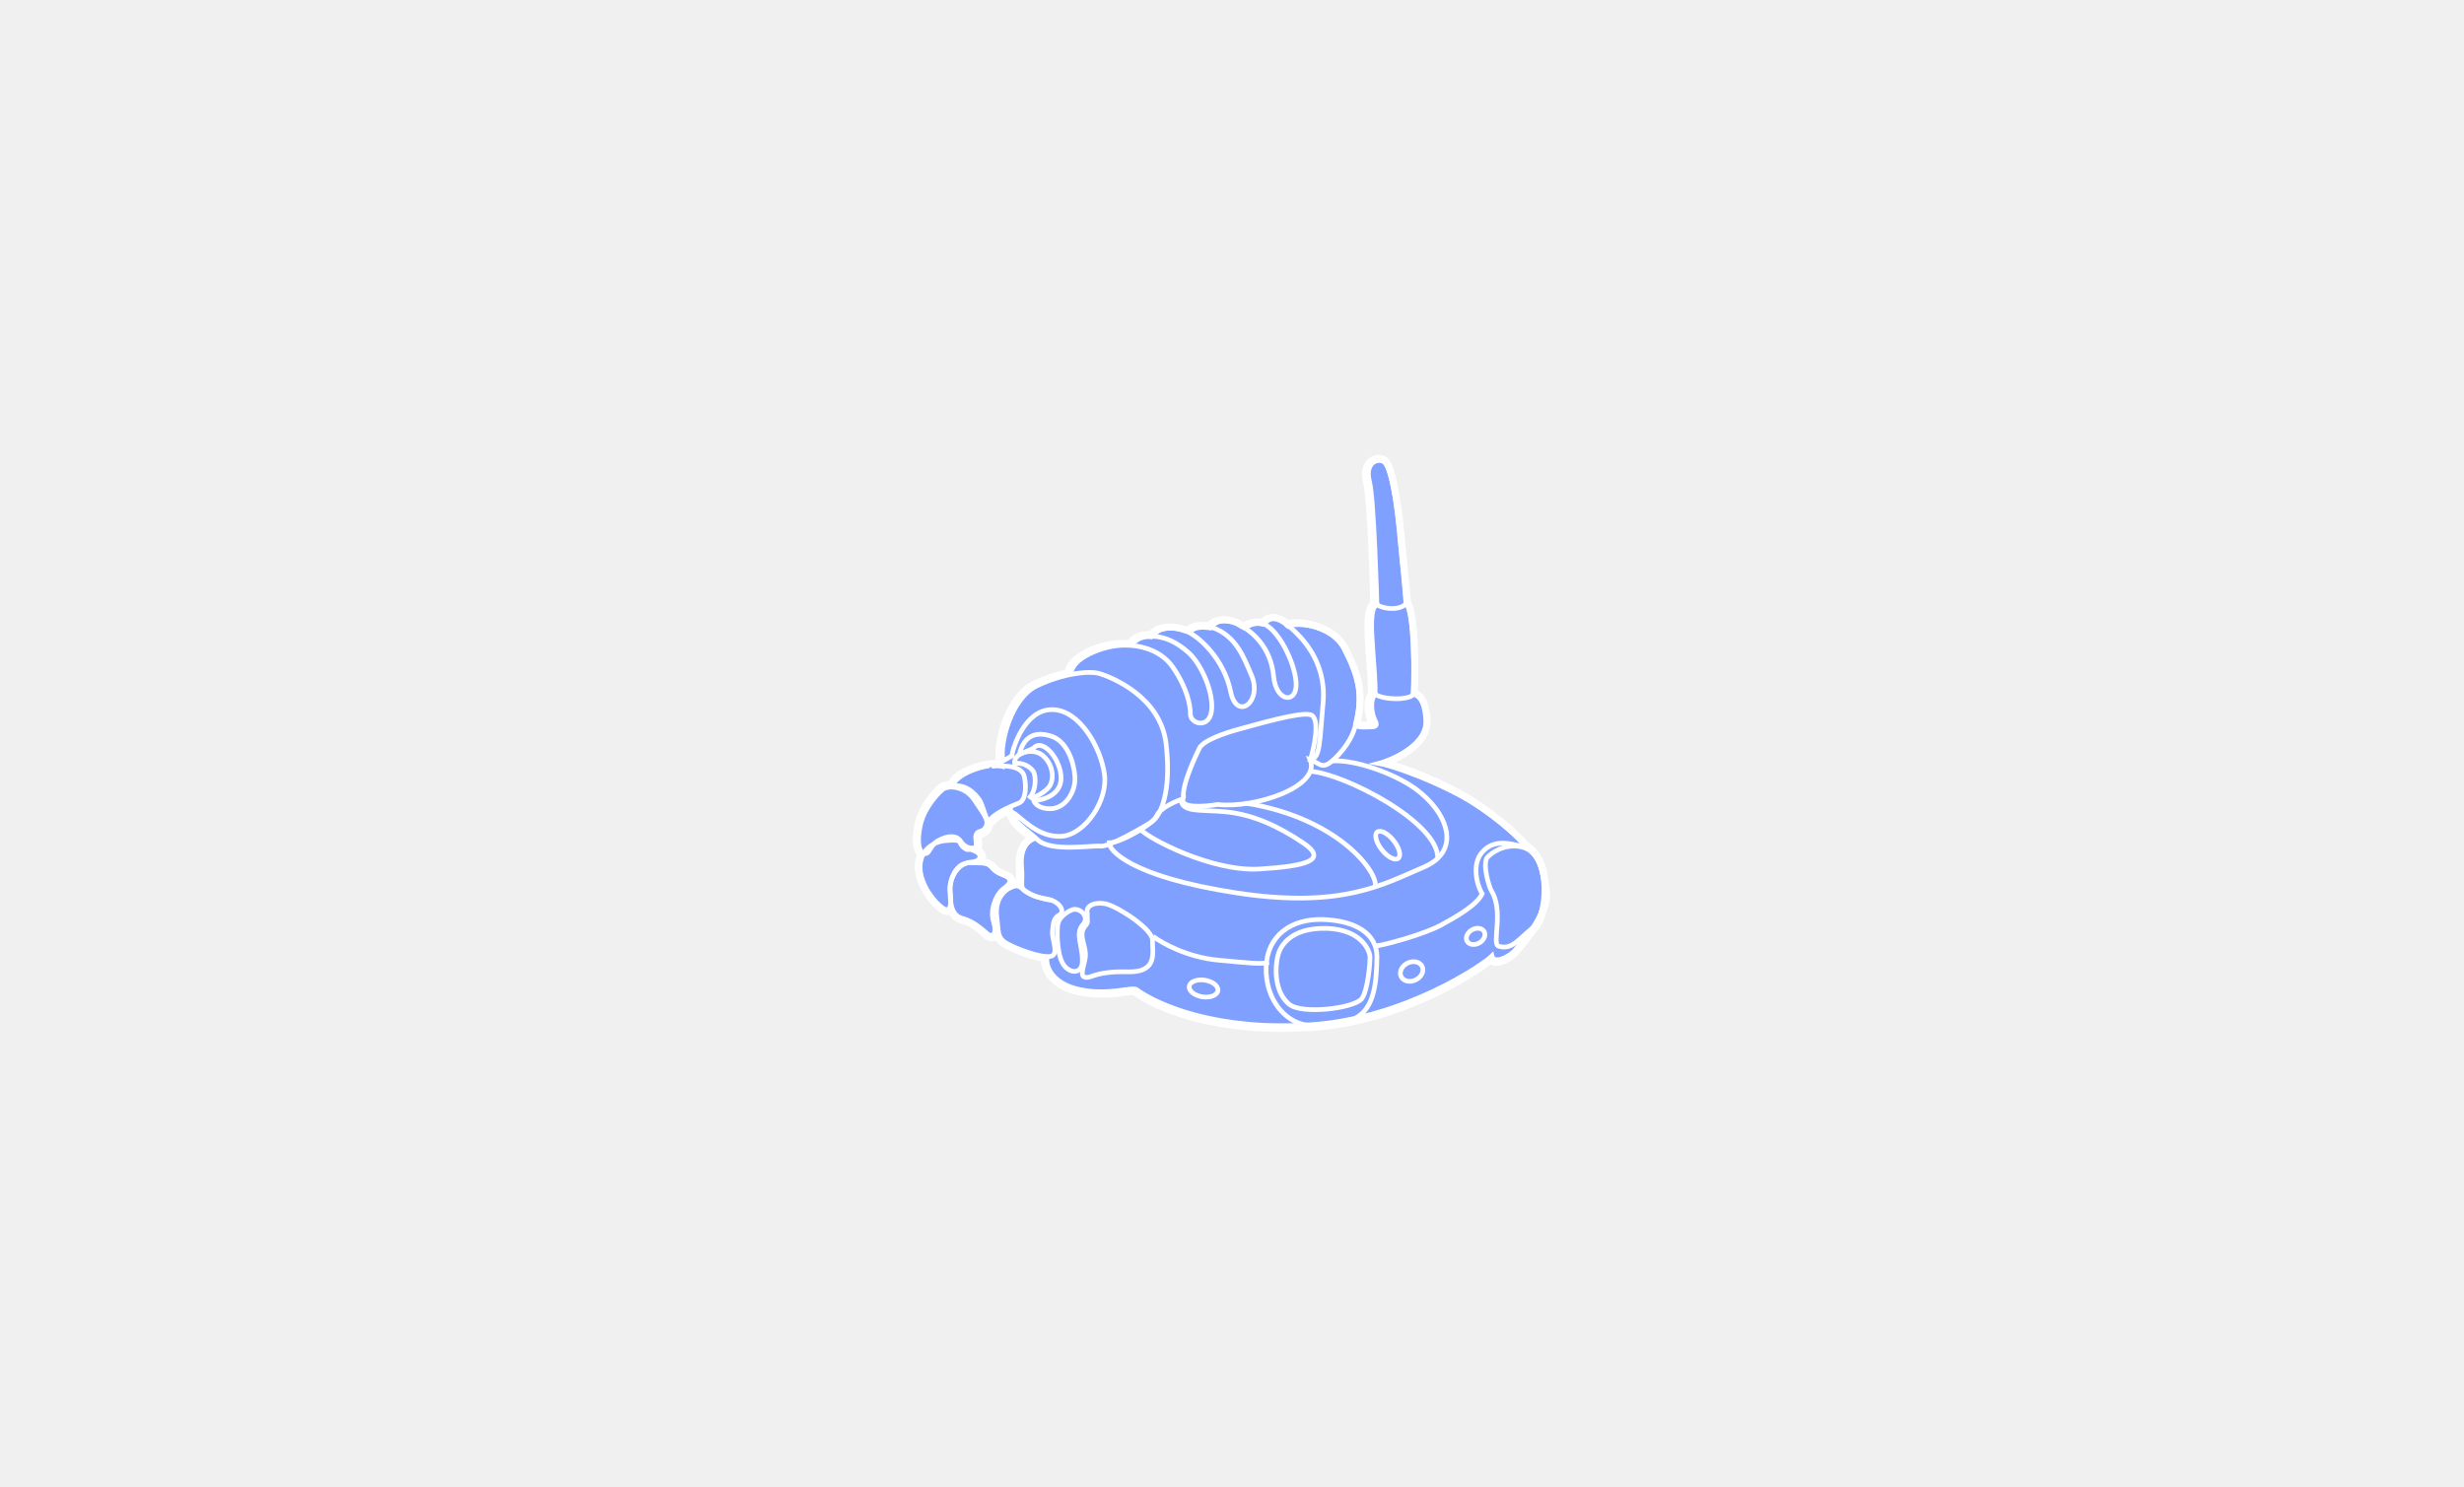
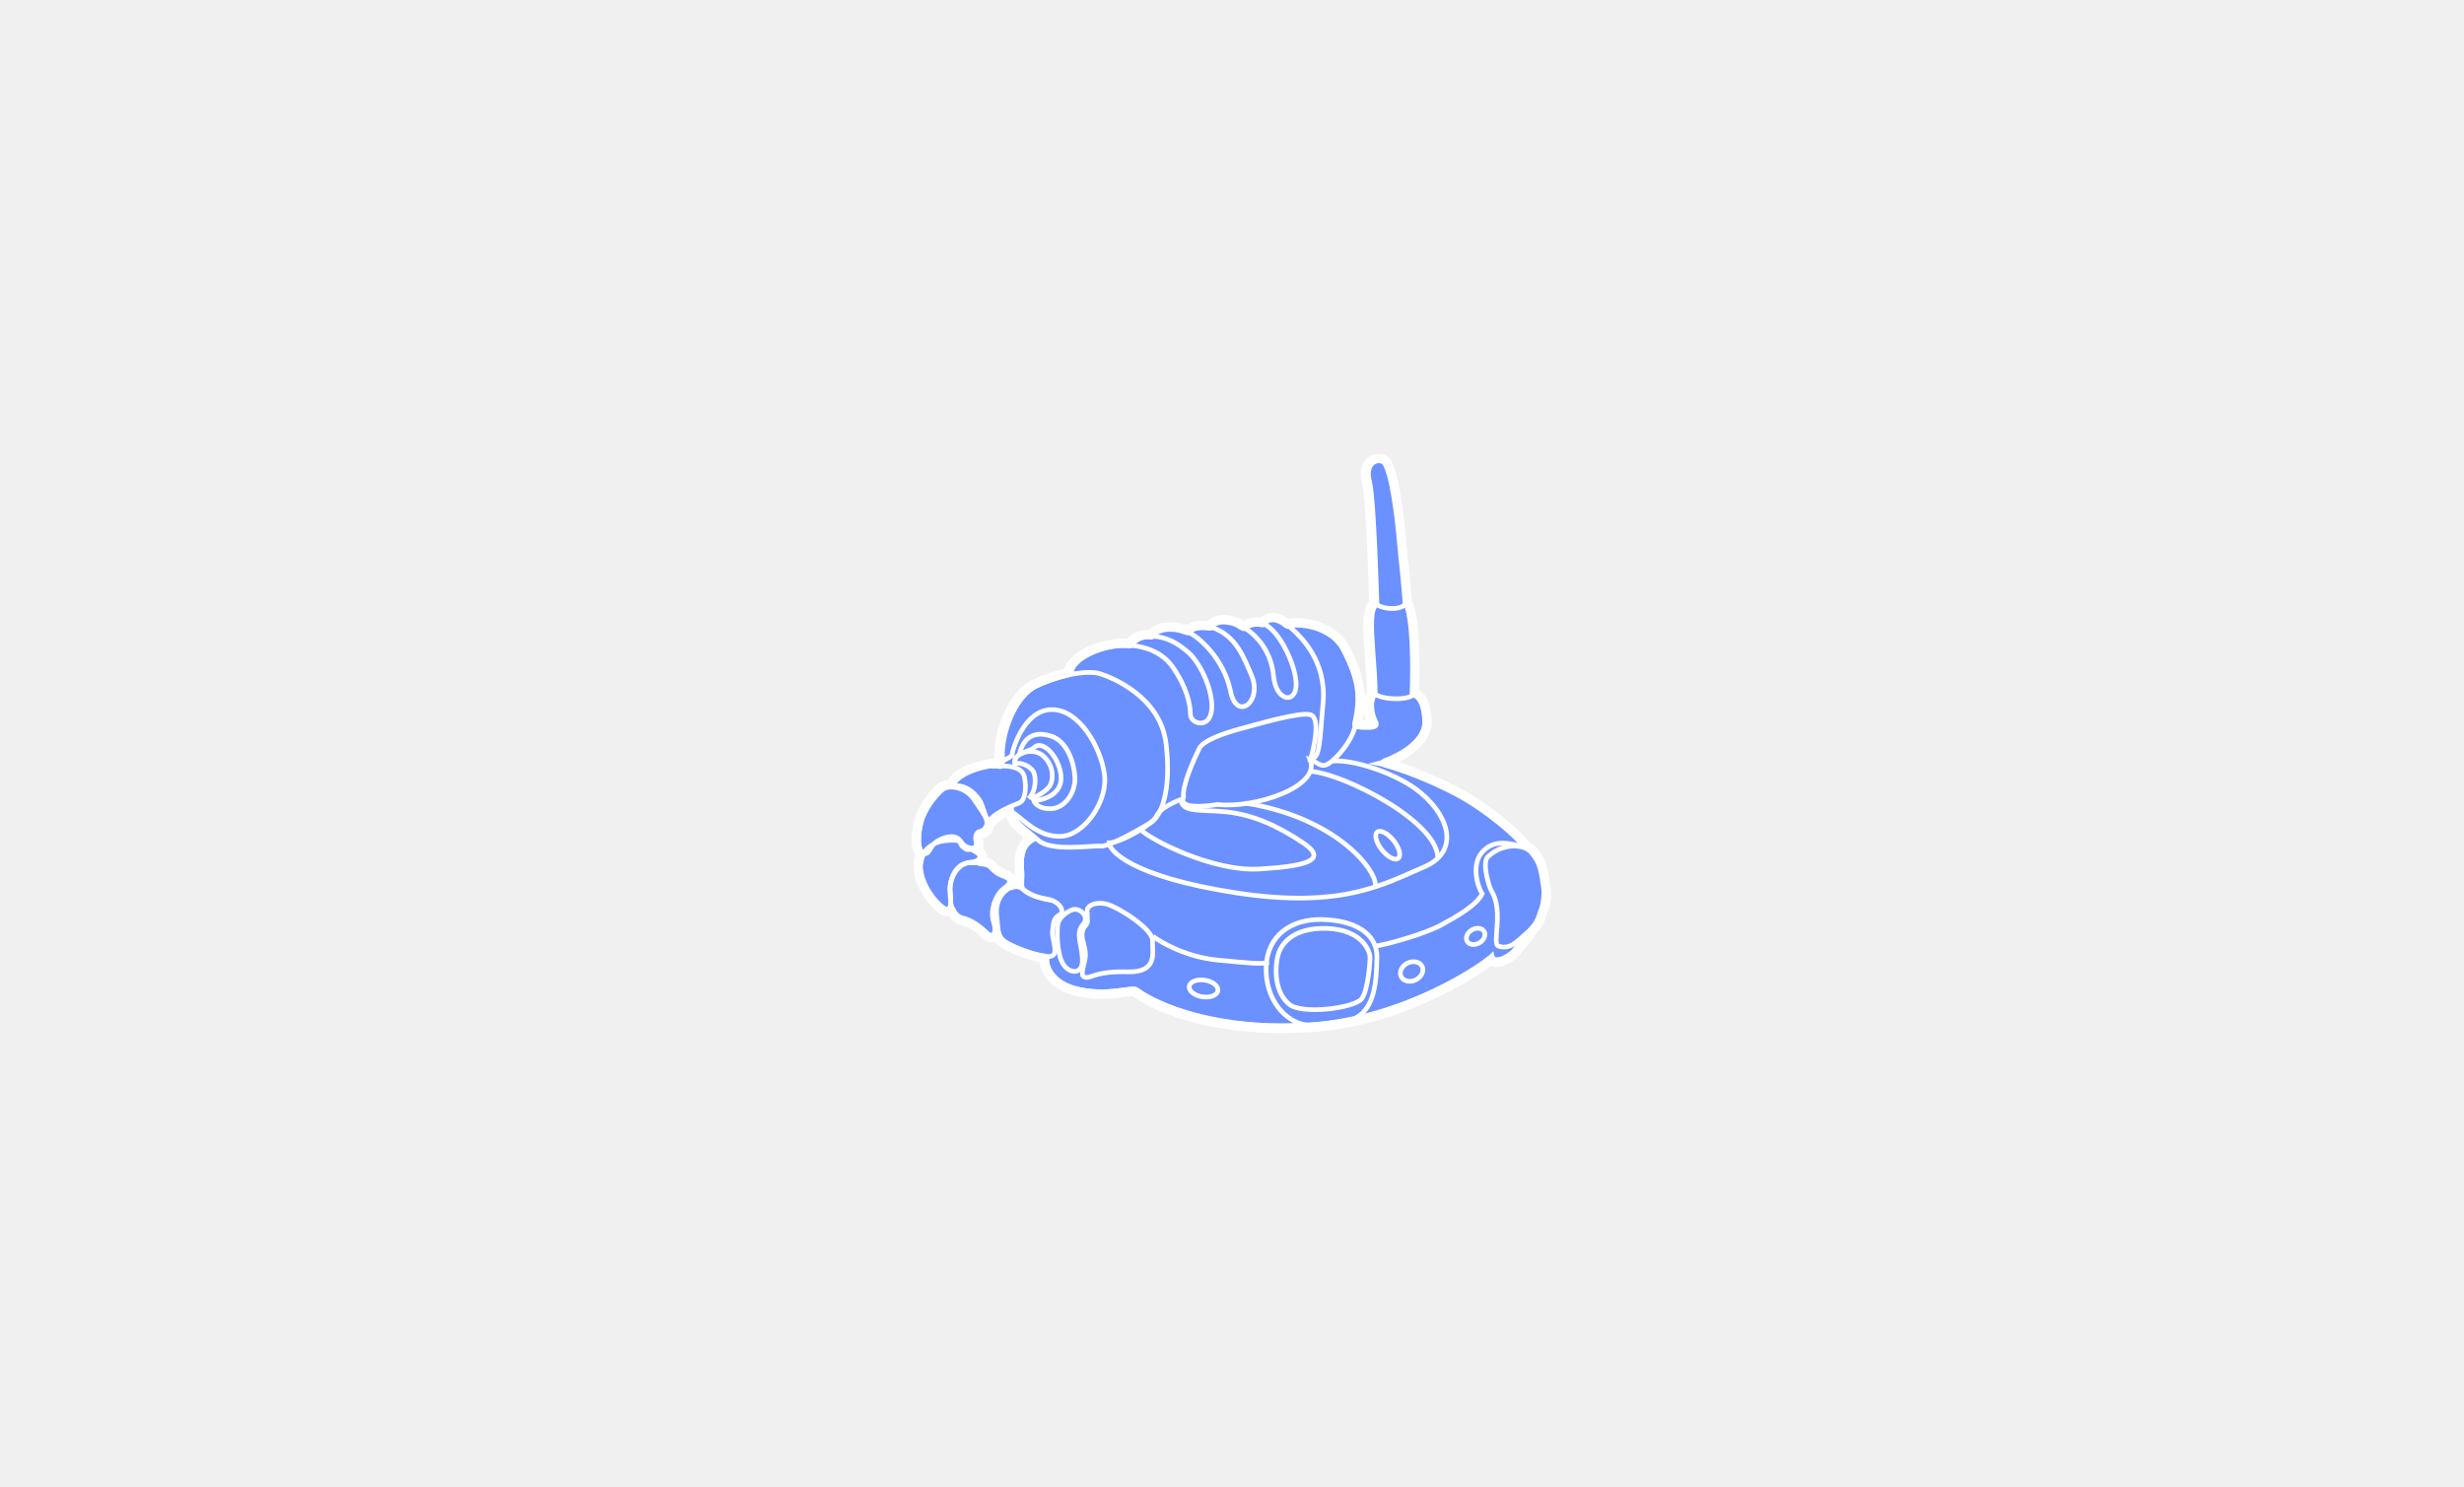
<svg id="bp-302" viewBox="0 0 527 318">
  <style type="text/css">
- 		.st0{fill:#80a0ff;stroke:#fff;stroke-width:1.5;stroke-miterlimit:10;}
+ 		.st0{fill:#6b90ff;stroke:#fff;stroke-width:2;stroke-miterlimit:10;stroke-linejoin:round;}
		.st1{fill:none;stroke:#fff;stroke-miterlimit:10;}
</style>
  <path class="st0" d="M211.6,163.4c-5,0.8-8.1,3.1-8,4.4c0,0,0,0,0,0c-1,0-1.9,0.2-2.4,0.6c-1.8,1.6-4,4.6-4.7,7.3  c-0.2,1-1.3,5.7,0.5,7c-0.4,0.9-0.7,2-0.6,3.1c0.3,3.8,3.2,7.5,5.1,8.8c0.4,0.3,0.8,0.4,1.1,0.4c0.3,0,0.5-0.1,0.6-0.2  c0.1,0,0.1-0.1,0.2-0.1c0.5,1.1,1.2,1.9,2.5,2.2c2,0.5,3.5,1.8,4.8,3l0.1,0.1c0.5,0.5,1,0.6,1.3,0.6c0.3,0,0.5-0.1,0.7-0.2  c0.2-0.1,0.3-0.3,0.4-0.5c0.3,0.9,0.8,1.6,1.9,2.2c1.7,1,5.7,2.6,8.3,2.9c-0.1,0.8,0.1,1.9,0.8,3.1c0.9,1.4,2.7,3.3,6.7,4.1  c3.9,0.8,7.3,0.4,9.5,0.1c1-0.1,2.1-0.3,2.3-0.1c5.2,3.8,16.3,7.8,31.5,7.8c1.7,0,3.5-0.1,5.3-0.2c0,0,0,0,0,0l0,0  c0.3,0,0.6,0,0.9,0c19.3-1.3,35.1-11.7,38.4-14.4c0.2,0.2,0.4,0.3,0.7,0.4c1.4,0.4,3.7-1,4.7-2.1l0.2-0.3c0.8-0.9,2.3-2.6,3.6-4.6  c0.8-0.7,1.5-2,1.9-3.6c0.7-1.6,1-3.3,0.8-4.9c-0.1-0.7-0.2-1.3-0.3-1.9c0-0.4-0.1-0.9-0.2-1.3c-0.3-1.8-0.9-3.3-1.8-4.4  c-0.6-0.9-1.3-1.5-2.1-1.9c-1.5-2.1-7.9-7.8-14.7-11.4c-5.9-3.1-11.9-5.3-15.3-6.2c3.5-1.3,9.1-4.4,8.9-9c-0.2-4.7-1.8-5.6-2.7-6  c0.2-4,0.3-16.6-1.5-19.4c-0.1-1.4-0.3-3.4-0.5-5.7c-0.3-2.7-0.6-5.9-0.9-9.2c-0.1-0.6-1.3-14.1-3.5-15.5c-0.8-0.5-2-0.4-2.8,0.2  c-0.6,0.4-1.8,1.7-1,4.6c0.9,3.5,1.5,23.2,1.5,26c-1.4,0.8-1.4,4.4-1,9.7l0,0.2c0.3,3.9,0.6,7.3,0.5,9.4c-1.4,1.9-0.4,5,0,5.8  c0.1,0.2,0.3,0.6,0.3,0.7c0,0-0.1,0.1-0.6,0.1c-0.2,0-0.5,0-0.7,0c-0.6,0-1.9,0-2.1-0.2c1.4-6,0.8-9.8-2.5-16.2  c-1.8-3.5-5.9-5.1-9.1-5.4c-0.6-0.1-2.1-0.2-3.2,0.2c-1.1-0.9-2.3-1.5-3.5-1.4c-0.7,0.1-1.4,0.4-1.9,1.1c-1.6-0.4-3.2,0.1-4,0.8  c-0.4-0.2-0.7-0.4-1-0.6c-1.2-0.7-3.3-1.1-4.8-0.6c-0.7,0.2-1.2,0.6-1.5,1.1c-2.3-0.3-3.9,0-4.7,1c-0.1,0-0.2-0.1-0.3-0.1  c-2-0.8-4.4-0.9-6-0.2c-0.7,0.3-1.2,0.7-1.5,1.2c-2.2-0.3-4,0.8-4.6,1.9c-1.3-0.1-2.5-0.1-3.6,0.1c-3.7,0.5-9.1,2.8-9.6,6.1  c-2.2,0.5-4.7,1.3-7.1,2.4c-5.6,2.7-8.3,12.5-7.5,16.7l0.1,0.5C213.3,163.3,212.2,163.3,211.6,163.4z M212.5,175.5  c0.6-0.7,2-1.5,3.4-2.2l0.1,0.6c0.3,1.8,1.6,2.9,3.3,4.3c0.4,0.3,0.8,0.7,1.3,1.1c-1.9,1-2.8,3.2-2.6,6.4c0.1,1.1,0.1,2,0,2.6  c0,0.3,0,0.7,0,1c-0.4-0.2-0.9-0.2-1.7,0.1c0.2-0.3,0.2-0.6,0.2-0.9c-0.1-0.7-0.7-1.2-1.9-1.6c-1.2-0.5-1.7-1-2.1-1.4  c-0.6-0.7-1.1-1.1-2.8-1.2c0.2-0.2,0.3-0.4,0.4-0.7c0.1-0.3,0.1-1.2-1.2-1.8c0,0,0,0,0,0c0.5-0.4,0.5-1.1,0.4-1.8  c-0.1-0.4-0.1-0.9,0-1.2c0.1-0.2,0.2-0.2,0.5-0.3c0.4-0.1,1.1-0.3,1.6-1.3c0.2-0.4,0.2-0.7,0.2-1.1c0,0,0.1,0,0.1,0  C212,175.9,212.3,175.8,212.5,175.5z" />
  <g>
    <path class="st1" d="M284.9,162.8c4.7-0.4,13.2,2.6,17.8,5.9c6.9,5,10.1,13.3,1.8,16.8c-8.3,3.5-17.3,9-40.1,5.5   s-27.2-9.2-27.2-10.7c2.6,0,9.6-4.1,10.2-5.8c0.7-1.7,4.5-3.3,5.6-3.6c-0.5,2,4.3,1.7,7.4,1.2c7.9,0.9,22.2-3.8,19.8-9.6   C282.2,163.2,282.7,164.7,284.9,162.8z" />
    <path class="st1" d="M214.5,162.8c-0.7-3.9,1.8-13.5,7.3-16.1c5.4-2.6,11.1-3.3,13.4-2.6c2.3,0.7,13,4.8,14.2,15   c1.2,10.2-1.1,15.5-3.2,16.8s-9,5.3-10.8,5.1c-1.8-0.2-10.6,1.3-13.4-1.3c-2.8-2.6-5.1-3.6-5.4-5.9c1.8,1,5.3,5.4,10.4,5.1   c5.1-0.3,10.1-7.8,9.2-13.4c-0.8-5.6-5.3-13.7-11.2-13.7s-8.4,8.3-8.6,9.9L214.5,162.8z" />
    <path class="st1" d="M218,161.4c1-4.1,3.6-5,6.9-3.9c3.3,1.1,4.8,5.5,5,8.7s-2.1,6.9-5.4,6.8c-2.2,0-3.2-1.1-3.4-1.7   c1.5-0.1,7.5-1.1,5.4-7.3c-1.2-3.5-4.1-5.7-5.5-3.9L218,161.4z" />
    <path class="st1" d="M217,163.3c-0.3-2.2,3.8-3.5,6-1.7c2.2,1.8,2.6,5,1.4,6.7c-1.1,1.4-3.7,2.7-4.1,2.2c1.2-1.3,1.4-4.2,0.7-5.5   C220.2,163.9,218.7,163.1,217,163.3z" />
    <path class="st1" d="M212.1,163.9c3-0.2,6.5-0.1,7,2.3c0.5,2.4,0.2,5.1-1.2,5.6c-1.3,0.5-4.7,1.9-5.9,3.3s-1.5-2.6-2.6-4.1   s-2.7-2.9-4.7-2.9s0.9-3.3,6.9-4.3" />
    <path class="st1" d="M201.6,168.9c1.2-1,4.8-0.7,6.7,2.1c1.9,2.9,3.3,4.4,2.6,5.8c-0.7,1.4-1.7,0.7-2.1,1.7   c-0.4,0.9,0.4,2.5-0.3,2.8s-2.1,0.1-3-1.3c-0.9-1.4-2.8-1.3-4.8-0.2s-1.8,3.3-3.2,2.7c-1.4-0.6-1.2-4-0.5-6.6   S199.8,170.4,201.6,168.9z" />
    <path class="st1" d="M207.9,184.4c1.6-0.1,2.5-1.4,0.7-2.3c-1.8-0.9-1.2,0.2-2.5-0.8c-1.3-1,0.1-1.8-3.5-1.5   c-3.6,0.2-6,2.6-5.8,6.1c0.2,3.5,3,7.1,4.9,8.4c1.9,1.3,1.8-1.9,1.5-3.7S204.3,184.6,207.9,184.4z" />
    <path class="st1" d="M214.4,190.3c1-0.8,3-2.1,0-3.2c-3-1.1-1.8-2.5-4.8-2.5c-3,0-2-0.2-3.4,0.2s-3,2.4-3,5.8   c0,3.4,0.6,5.4,2.8,5.9c2.1,0.6,3.7,2,5,3.1c1.3,1.2,2.3,0.1,1.5-2.4C211.7,194.8,212.9,191.6,214.4,190.3z" />
    <path class="st1" d="M219.4,190.7c-1.3-0.9-1.4-1.7-3.3-0.8s-3.3,3.1-2.9,6.2c0.4,3.1,0,4.5,2.1,5.7c2.1,1.2,7.2,3.1,9.3,2.8   c2.1-0.3,0.3-3.6,0.5-5.4c0.2-1.8,0.2-2.8,1.5-3.5c1.3-0.7,0-2.8-2.3-3.3C222,191.9,221.2,191.9,219.4,190.7z" />
    <path class="st1" d="M229.4,194.6c-1.4,0.5-2.8,1.7-3.1,2.9c-0.3,1.2-0.3,6.1,0.9,8.4c1.1,2.3,4.3,2.9,4.3-0.4   c0-3.3-1.6-5.8,0.1-7.7C233.2,196,230.8,194.1,229.4,194.6z" />
    <path class="st1" d="M232.5,195c-0.1-1.2,1.6-2.2,4.2-1.6c2.6,0.7,9.9,5.4,9.8,7.8c-0.1,2.4,1.3,6.8-5.2,6.7   c-6.5-0.2-7.7,1.2-8.9,1.2c-1.2-0.1-1.1-0.8-0.4-3.6c0.5-1.8-0.3-3.5-0.5-4.8c-0.4-2.4,1.1-2.6,1.1-3.6   C232.5,195.9,232.6,195.5,232.5,195z" />
    <path class="st1" d="M221.5,179.3c-2.2,0.7-3.3,2.8-3,6.2s-0.5,4.4,0.9,5.2c1.3,0.8,3.1,1.6,5.7,1.9" />
    <path class="st1" d="M326.3,181.3c-4-1.2-7-1.6-9.3,1s-1.1,7.1,0,8.9c-1.1,2.4-5.5,4.9-8.8,6.7s-11.3,4.1-14.1,4.5" />
    <path class="st1" d="M246.6,200.3c2,1.5,7.4,4.5,14,5.1c6.6,0.6,8.8,0.9,10.8,0.5" />
    <path class="st1" d="M279.6,219.3c-4.8-0.6-9-5.6-8.8-12.4s5.4-10.4,12.1-10.2c6.8,0.2,11.6,2.9,11.6,8c-0.1,5.1-0.4,10.9-4.6,13.1   " />
    <path class="st1" d="M273.3,204.5c0.5-2.2,2.8-6.1,10.5-5.9c7.7,0.3,9.1,5,9.2,5.9c0.1,0.9-0.4,7.5-1.8,9.2   c-1.7,2-12.8,3.4-15.5,1.1C272.9,212.5,272.5,207.9,273.3,204.5z" />
    <path class="st1" d="M280.3,165c7.2,0.5,27.6,11,27.2,18.7" />
    <path class="st1" d="M294.1,189.8c1-2.9-7.8-14.9-27.8-18" />
    <path class="st1" d="M244,177.5c1.7,1.9,15.2,9,25.3,8.4c10.1-0.6,14.9-1.9,9.4-5.6s-10.8-6-16.2-6.6s-9.8,0.3-9.9-2.7" />
    <path class="st1" d="M229.1,144.2c0-3,5.3-5.4,9.2-6c3.9-0.6,9.6,0.2,12.6,4.6c3,4.4,3.7,8,3.7,10s3.9,3.2,4.5-0.6   s-2.1-10.1-4.9-12.6c-2.5-2.2-4.8-3.3-7.5-3.5c0.8-1.9,4.3-2.2,7-1.1c2.9,1.2,8.1,6.1,9.5,12.9c1.3,6.6,7,2.1,4.4-3.6   c-1.5-3.4-3.1-8.3-8.4-10.1c0.9-1.9,4-1.6,5.8-0.6c2.7,1.4,6.8,4.7,7.4,11.1c0.5,5.2,4.5,5.9,4.8,2.2c0.3-3.7-3.2-11.7-6.8-13.4   c1.7-2.3,3.9-0.8,5.8,0.9s7.5,6.9,6.8,15.7c-0.8,8.8-0.6,12.1-2.7,12.3c0.7-2.3,2.2-8.8,0-9.5s-11.6,2.1-15,3   c-3.4,0.9-8,2.5-8.8,4.2c-0.8,1.7-3.7,7.6-3.4,10.7" />
    <path class="st1" d="M302.3,148.6c0.2-4.3,0.2-17.3-1.5-19.6c-1.2,1.7-4.9,1.3-6.2,0.4c-1.6,0.3-1.3,5.1-1,9.3   c0.3,4.2,0.6,7.7,0.5,9.8" />
    <path class="st1" d="M294.5,129.4c0,0-0.6-22.6-1.6-26.4c-1-3.9,1.6-5.1,3.1-4.2s2.8,8.9,3.3,15.2c0.6,6.3,1.2,12.1,1.4,15" />
    <path class="st1" d="M275.1,134.3c1.1-1.5,9.7-0.8,12.4,4.5c3.2,6.2,3.9,10,2.5,15.9c-0.2,1.1,1.8,0.8,3.3,0.8s1.1-0.8,0.7-1.6   s-1.2-3.7,0.1-5.4c1.7,1.2,7.1,1.4,8.3,0c0.7,0.3,2.5,0.7,2.7,5.7c0.2,5-7.1,8.3-10.2,9.1c2.8,0.5,10.2,3.1,16.9,6.6   c6.8,3.6,13.4,9.4,14.6,11.3c2.2,1.1,3.5,3.9,4.1,9.1c0.7,5.3-5.3,11.6-6.5,13s-4.5,3-4.9,1.2c-1.8,1.8-18.5,13.3-38.6,14.7   c-20.1,1.4-32.9-4.2-37.4-7.5c-1-0.7-5.8,1.3-12.1,0c-6.3-1.3-7.5-5.4-7-7.2" />
    <path class="st1" d="M284.9,162.8c2.1-1.8,4.6-5,5.1-8.2" />
    <path class="st1" d="M242.1,138.2c0.2-1,2.2-2.4,4.5-1.9" />
    <path class="st1" d="M254.3,135.5c0.8-1.4,2.8-1.5,4.9-1.1" />
    <path class="st1" d="M266.3,134.5c0.5-0.7,2.3-1.5,4.1-0.9" />
    <path class="st1" d="M319,190.6c-0.5-0.8-2.1-6-0.8-7.3c1.7-1.7,4.8-2.9,7.7-2c5.9,1.9,5,14.7,1.9,17.2c-3.1,2.5-4.5,4.8-7.3,3.9   C319,201.9,321.7,195,319,190.6z" />
    <ellipse transform="matrix(0.1529 -0.9882 0.9882 0.1529 9.158 433.4947)" class="st1" cx="257.4" cy="211.4" rx="1.8" ry="3.1" />
    <ellipse transform="matrix(0.9009 -0.4341 0.4341 0.9009 -60.2685 151.6711)" class="st1" cx="301.9" cy="207.8" rx="2.5" ry="2" />
    <ellipse transform="matrix(0.866 -0.5 0.5 0.866 -57.853 184.6532)" class="st1" cx="315.6" cy="200.3" rx="2.1" ry="1.6" />
    <ellipse transform="matrix(0.7821 -0.6232 0.6232 0.7821 -47.9926 224.3675)" class="st1" cx="296.8" cy="180.8" rx="1.6" ry="3.6" />
  </g>
</svg>
